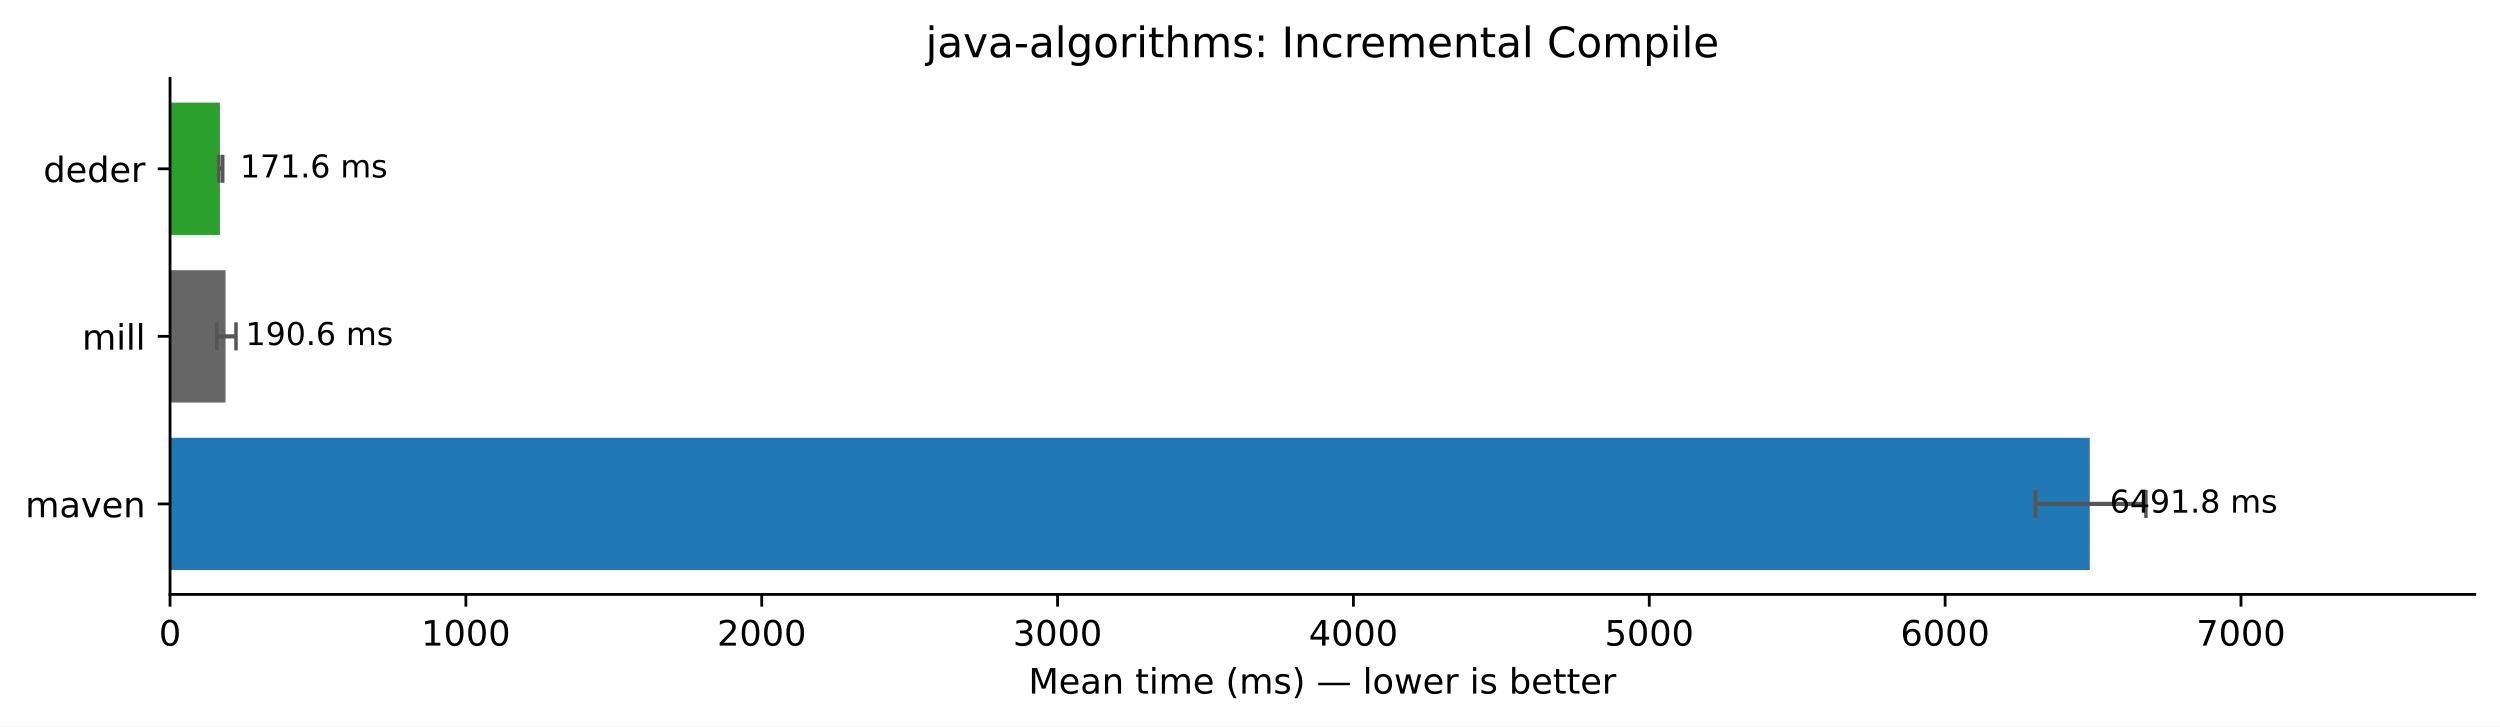
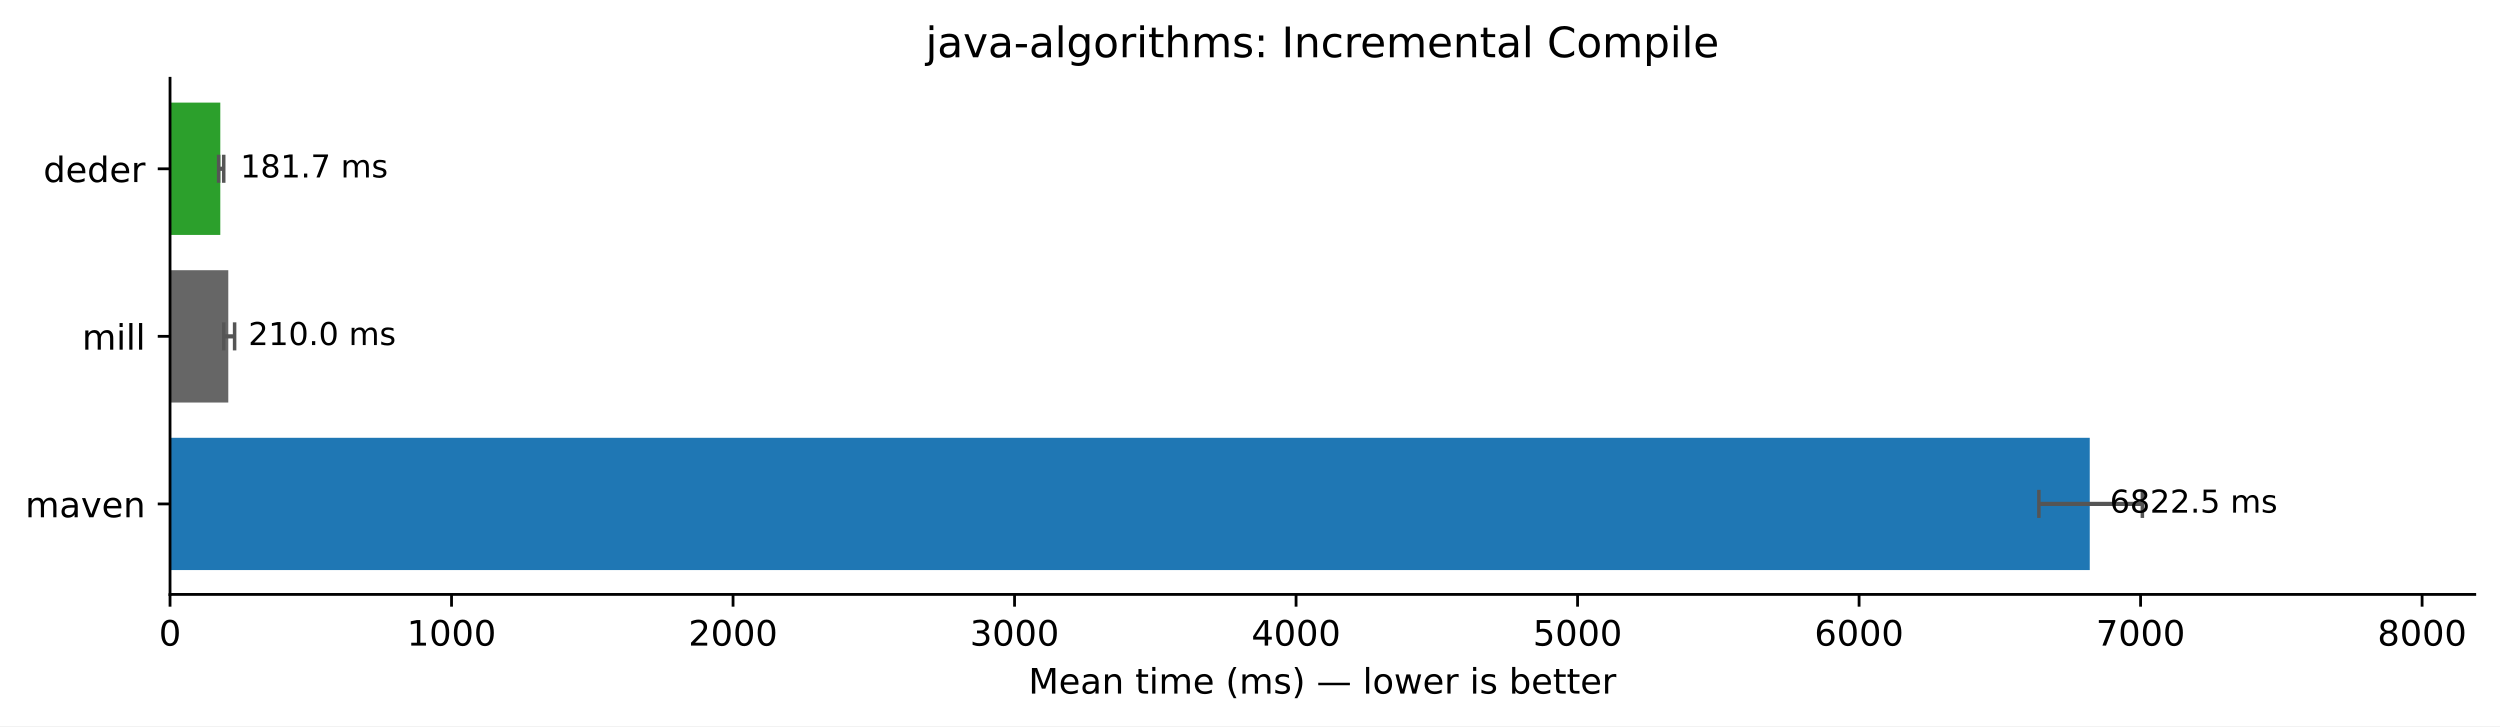
<svg xmlns="http://www.w3.org/2000/svg" xmlns:xlink="http://www.w3.org/1999/xlink" width="712.788pt" height="207.034pt" viewBox="0 0 712.788 207.034" version="1.1">
  <defs>
    <style type="text/css">*{stroke-linejoin: round; stroke-linecap: butt}</style>
  </defs>
  <g id="figure_1">
    <g id="patch_1">
      <path d="M 0 207.034  L 712.788 207.034  L 712.788 0  L 0 0  z " style="fill: #ffffff" />
    </g>
    <g id="axes_1">
      <g id="patch_2">
        <path d="M 48.478 169.478  L 705.588 169.478  L 705.588 22.318  L 48.478 22.318  z " style="fill: #ffffff" />
      </g>
      <g id="patch_3">
-         <path d="M 48.478 162.789  L 596.07 162.789  L 596.07 124.566  L 48.478 124.566  z " clip-path="url(#p1781dbd3e5)" style="fill: #1f77b4; stroke: #ffffff; stroke-width: 0.5; stroke-linejoin: miter" />
+         <path d="M 48.478 162.789  L 596.07 162.789  L 596.07 124.566  L 48.478 124.566  z " clip-path="url(#p73ffda45ec)" style="fill: #1f77b4; stroke: #ffffff; stroke-width: 0.5; stroke-linejoin: miter" />
      </g>
      <g id="patch_4">
-         <path d="M 48.478 115.01  L 64.551 115.01  L 64.551 76.786  L 48.478 76.786  z " clip-path="url(#p1781dbd3e5)" style="fill: #666666; stroke: #ffffff; stroke-width: 0.5; stroke-linejoin: miter" />
+         <path d="M 48.478 115.01  L 65.337 115.01  L 65.337 76.786  L 48.478 76.786  z " clip-path="url(#p73ffda45ec)" style="fill: #666666; stroke: #ffffff; stroke-width: 0.5; stroke-linejoin: miter" />
      </g>
      <g id="patch_5">
-         <path d="M 48.478 67.231  L 62.95 67.231  L 62.95 29.007  L 48.478 29.007  z " clip-path="url(#p1781dbd3e5)" style="fill: #2ca02c; stroke: #ffffff; stroke-width: 0.5; stroke-linejoin: miter" />
+         <path d="M 48.478 67.231  L 63.059 67.231  L 63.059 29.007  L 48.478 29.007  z " clip-path="url(#p73ffda45ec)" style="fill: #2ca02c; stroke: #ffffff; stroke-width: 0.5; stroke-linejoin: miter" />
      </g>
      <g id="matplotlib.axis_1">
        <g id="xtick_1">
          <g id="line2d_1">
            <defs>
-               <path id="m65df59cb73" d="M 0 0  L 0 3.5  " style="stroke: #000000; stroke-width: 0.8" />
+               <path id="mf6dbd4a09e" d="M 0 0  L 0 3.5  " style="stroke: #000000; stroke-width: 0.8" />
            </defs>
            <g>
-               <use xlink:href="#m65df59cb73" x="48.478" y="169.478" style="stroke: #000000; stroke-width: 0.8" />
+               <use xlink:href="#mf6dbd4a09e" x="48.478" y="169.478" style="stroke: #000000; stroke-width: 0.8" />
            </g>
          </g>
          <g id="text_1">
            <g transform="translate(45.29688 184.0766) scale(0.1 -0.1)">
              <defs>
                <path id="DejaVuSans-30" d="M 2034 4250  Q 1547 4250 1301 3770  Q 1056 3291 1056 2328  Q 1056 1369 1301 889  Q 1547 409 2034 409  Q 2525 409 2770 889  Q 3016 1369 3016 2328  Q 3016 3291 2770 3770  Q 2525 4250 2034 4250  z M 2034 4750  Q 2819 4750 3233 4129  Q 3647 3509 3647 2328  Q 3647 1150 3233 529  Q 2819 -91 2034 -91  Q 1250 -91 836 529  Q 422 1150 422 2328  Q 422 3509 836 4129  Q 1250 4750 2034 4750  z " transform="scale(0.015625)" />
              </defs>
              <use xlink:href="#DejaVuSans-30" />
            </g>
          </g>
        </g>
        <g id="xtick_2">
          <g id="line2d_2">
            <g>
-               <use xlink:href="#m65df59cb73" x="132.829" y="169.478" style="stroke: #000000; stroke-width: 0.8" />
+               <use xlink:href="#mf6dbd4a09e" x="128.74" y="169.478" style="stroke: #000000; stroke-width: 0.8" />
            </g>
          </g>
          <g id="text_2">
-             <g transform="translate(120.1039 184.0766) scale(0.1 -0.1)">
+             <g transform="translate(116.0154 184.0766) scale(0.1 -0.1)">
              <defs>
                <path id="DejaVuSans-31" d="M 794 531  L 1825 531  L 1825 4091  L 703 3866  L 703 4441  L 1819 4666  L 2450 4666  L 2450 531  L 3481 531  L 3481 0  L 794 0  L 794 531  z " transform="scale(0.015625)" />
              </defs>
              <use xlink:href="#DejaVuSans-31" />
              <use xlink:href="#DejaVuSans-30" transform="translate(63.62305 0)" />
              <use xlink:href="#DejaVuSans-30" transform="translate(127.2461 0)" />
              <use xlink:href="#DejaVuSans-30" transform="translate(190.8691 0)" />
            </g>
          </g>
        </g>
        <g id="xtick_3">
          <g id="line2d_3">
            <g>
-               <use xlink:href="#m65df59cb73" x="217.18" y="169.478" style="stroke: #000000; stroke-width: 0.8" />
+               <use xlink:href="#mf6dbd4a09e" x="209.003" y="169.478" style="stroke: #000000; stroke-width: 0.8" />
            </g>
          </g>
          <g id="text_3">
-             <g transform="translate(204.4547 184.0766) scale(0.1 -0.1)">
+             <g transform="translate(196.2777 184.0766) scale(0.1 -0.1)">
              <defs>
                <path id="DejaVuSans-32" d="M 1228 531  L 3431 531  L 3431 0  L 469 0  L 469 531  Q 828 903 1448 1529  Q 2069 2156 2228 2338  Q 2531 2678 2651 2914  Q 2772 3150 2772 3378  Q 2772 3750 2511 3984  Q 2250 4219 1831 4219  Q 1534 4219 1204 4116  Q 875 4013 500 3803  L 500 4441  Q 881 4594 1212 4672  Q 1544 4750 1819 4750  Q 2544 4750 2975 4387  Q 3406 4025 3406 3419  Q 3406 3131 3298 2873  Q 3191 2616 2906 2266  Q 2828 2175 2409 1742  Q 1991 1309 1228 531  z " transform="scale(0.015625)" />
              </defs>
              <use xlink:href="#DejaVuSans-32" />
              <use xlink:href="#DejaVuSans-30" transform="translate(63.62305 0)" />
              <use xlink:href="#DejaVuSans-30" transform="translate(127.2461 0)" />
              <use xlink:href="#DejaVuSans-30" transform="translate(190.8691 0)" />
            </g>
          </g>
        </g>
        <g id="xtick_4">
          <g id="line2d_4">
            <g>
-               <use xlink:href="#m65df59cb73" x="301.531" y="169.478" style="stroke: #000000; stroke-width: 0.8" />
+               <use xlink:href="#mf6dbd4a09e" x="289.265" y="169.478" style="stroke: #000000; stroke-width: 0.8" />
            </g>
          </g>
          <g id="text_4">
-             <g transform="translate(288.8056 184.0766) scale(0.1 -0.1)">
+             <g transform="translate(276.5399 184.0766) scale(0.1 -0.1)">
              <defs>
                <path id="DejaVuSans-33" d="M 2597 2516  Q 3050 2419 3304 2112  Q 3559 1806 3559 1356  Q 3559 666 3084 287  Q 2609 -91 1734 -91  Q 1441 -91 1130 -33  Q 819 25 488 141  L 488 750  Q 750 597 1062 519  Q 1375 441 1716 441  Q 2309 441 2620 675  Q 2931 909 2931 1356  Q 2931 1769 2642 2001  Q 2353 2234 1838 2234  L 1294 2234  L 1294 2753  L 1863 2753  Q 2328 2753 2575 2939  Q 2822 3125 2822 3475  Q 2822 3834 2567 4026  Q 2313 4219 1838 4219  Q 1578 4219 1281 4162  Q 984 4106 628 3988  L 628 4550  Q 988 4650 1302 4700  Q 1616 4750 1894 4750  Q 2613 4750 3031 4423  Q 3450 4097 3450 3541  Q 3450 3153 3228 2886  Q 3006 2619 2597 2516  z " transform="scale(0.015625)" />
              </defs>
              <use xlink:href="#DejaVuSans-33" />
              <use xlink:href="#DejaVuSans-30" transform="translate(63.62305 0)" />
              <use xlink:href="#DejaVuSans-30" transform="translate(127.2461 0)" />
              <use xlink:href="#DejaVuSans-30" transform="translate(190.8691 0)" />
            </g>
          </g>
        </g>
        <g id="xtick_5">
          <g id="line2d_5">
            <g>
-               <use xlink:href="#m65df59cb73" x="385.881" y="169.478" style="stroke: #000000; stroke-width: 0.8" />
+               <use xlink:href="#mf6dbd4a09e" x="369.527" y="169.478" style="stroke: #000000; stroke-width: 0.8" />
            </g>
          </g>
          <g id="text_5">
-             <g transform="translate(373.1564 184.0766) scale(0.1 -0.1)">
+             <g transform="translate(356.8022 184.0766) scale(0.1 -0.1)">
              <defs>
                <path id="DejaVuSans-34" d="M 2419 4116  L 825 1625  L 2419 1625  L 2419 4116  z M 2253 4666  L 3047 4666  L 3047 1625  L 3713 1625  L 3713 1100  L 3047 1100  L 3047 0  L 2419 0  L 2419 1100  L 313 1100  L 313 1709  L 2253 4666  z " transform="scale(0.015625)" />
              </defs>
              <use xlink:href="#DejaVuSans-34" />
              <use xlink:href="#DejaVuSans-30" transform="translate(63.62305 0)" />
              <use xlink:href="#DejaVuSans-30" transform="translate(127.2461 0)" />
              <use xlink:href="#DejaVuSans-30" transform="translate(190.8691 0)" />
            </g>
          </g>
        </g>
        <g id="xtick_6">
          <g id="line2d_6">
            <g>
-               <use xlink:href="#m65df59cb73" x="470.232" y="169.478" style="stroke: #000000; stroke-width: 0.8" />
+               <use xlink:href="#mf6dbd4a09e" x="449.789" y="169.478" style="stroke: #000000; stroke-width: 0.8" />
            </g>
          </g>
          <g id="text_6">
-             <g transform="translate(457.5072 184.0766) scale(0.1 -0.1)">
+             <g transform="translate(437.0645 184.0766) scale(0.1 -0.1)">
              <defs>
                <path id="DejaVuSans-35" d="M 691 4666  L 3169 4666  L 3169 4134  L 1269 4134  L 1269 2991  Q 1406 3038 1543 3061  Q 1681 3084 1819 3084  Q 2600 3084 3056 2656  Q 3513 2228 3513 1497  Q 3513 744 3044 326  Q 2575 -91 1722 -91  Q 1428 -91 1123 -41  Q 819 9 494 109  L 494 744  Q 775 591 1075 516  Q 1375 441 1709 441  Q 2250 441 2565 725  Q 2881 1009 2881 1497  Q 2881 1984 2565 2268  Q 2250 2553 1709 2553  Q 1456 2553 1204 2497  Q 953 2441 691 2322  L 691 4666  z " transform="scale(0.015625)" />
              </defs>
              <use xlink:href="#DejaVuSans-35" />
              <use xlink:href="#DejaVuSans-30" transform="translate(63.62305 0)" />
              <use xlink:href="#DejaVuSans-30" transform="translate(127.2461 0)" />
              <use xlink:href="#DejaVuSans-30" transform="translate(190.8691 0)" />
            </g>
          </g>
        </g>
        <g id="xtick_7">
          <g id="line2d_7">
            <g>
-               <use xlink:href="#m65df59cb73" x="554.583" y="169.478" style="stroke: #000000; stroke-width: 0.8" />
+               <use xlink:href="#mf6dbd4a09e" x="530.052" y="169.478" style="stroke: #000000; stroke-width: 0.8" />
            </g>
          </g>
          <g id="text_7">
-             <g transform="translate(541.858 184.0766) scale(0.1 -0.1)">
+             <g transform="translate(517.3268 184.0766) scale(0.1 -0.1)">
              <defs>
                <path id="DejaVuSans-36" d="M 2113 2584  Q 1688 2584 1439 2293  Q 1191 2003 1191 1497  Q 1191 994 1439 701  Q 1688 409 2113 409  Q 2538 409 2786 701  Q 3034 994 3034 1497  Q 3034 2003 2786 2293  Q 2538 2584 2113 2584  z M 3366 4563  L 3366 3988  Q 3128 4100 2886 4159  Q 2644 4219 2406 4219  Q 1781 4219 1451 3797  Q 1122 3375 1075 2522  Q 1259 2794 1537 2939  Q 1816 3084 2150 3084  Q 2853 3084 3261 2657  Q 3669 2231 3669 1497  Q 3669 778 3244 343  Q 2819 -91 2113 -91  Q 1303 -91 875 529  Q 447 1150 447 2328  Q 447 3434 972 4092  Q 1497 4750 2381 4750  Q 2619 4750 2861 4703  Q 3103 4656 3366 4563  z " transform="scale(0.015625)" />
              </defs>
              <use xlink:href="#DejaVuSans-36" />
              <use xlink:href="#DejaVuSans-30" transform="translate(63.62305 0)" />
              <use xlink:href="#DejaVuSans-30" transform="translate(127.2461 0)" />
              <use xlink:href="#DejaVuSans-30" transform="translate(190.8691 0)" />
            </g>
          </g>
        </g>
        <g id="xtick_8">
          <g id="line2d_8">
            <g>
-               <use xlink:href="#m65df59cb73" x="638.934" y="169.478" style="stroke: #000000; stroke-width: 0.8" />
+               <use xlink:href="#mf6dbd4a09e" x="610.314" y="169.478" style="stroke: #000000; stroke-width: 0.8" />
            </g>
          </g>
          <g id="text_8">
-             <g transform="translate(626.2088 184.0766) scale(0.1 -0.1)">
+             <g transform="translate(597.589 184.0766) scale(0.1 -0.1)">
              <defs>
                <path id="DejaVuSans-37" d="M 525 4666  L 3525 4666  L 3525 4397  L 1831 0  L 1172 0  L 2766 4134  L 525 4134  L 525 4666  z " transform="scale(0.015625)" />
              </defs>
              <use xlink:href="#DejaVuSans-37" />
              <use xlink:href="#DejaVuSans-30" transform="translate(63.62305 0)" />
              <use xlink:href="#DejaVuSans-30" transform="translate(127.2461 0)" />
              <use xlink:href="#DejaVuSans-30" transform="translate(190.8691 0)" />
            </g>
          </g>
        </g>
-         <g id="text_9">
+         <g id="xtick_9">
+           <g id="line2d_9">
+             <g>
+               <use xlink:href="#mf6dbd4a09e" x="690.576" y="169.478" style="stroke: #000000; stroke-width: 0.8" />
+             </g>
+           </g>
+           <g id="text_9">
+             <g transform="translate(677.8513 184.0766) scale(0.1 -0.1)">
+               <defs>
+                 <path id="DejaVuSans-38" d="M 2034 2216  Q 1584 2216 1326 1975  Q 1069 1734 1069 1313  Q 1069 891 1326 650  Q 1584 409 2034 409  Q 2484 409 2743 651  Q 3003 894 3003 1313  Q 3003 1734 2745 1975  Q 2488 2216 2034 2216  z M 1403 2484  Q 997 2584 770 2862  Q 544 3141 544 3541  Q 544 4100 942 4425  Q 1341 4750 2034 4750  Q 2731 4750 3128 4425  Q 3525 4100 3525 3541  Q 3525 3141 3298 2862  Q 3072 2584 2669 2484  Q 3125 2378 3379 2068  Q 3634 1759 3634 1313  Q 3634 634 3220 271  Q 2806 -91 2034 -91  Q 1263 -91 848 271  Q 434 634 434 1313  Q 434 1759 690 2068  Q 947 2378 1403 2484  z M 1172 3481  Q 1172 3119 1398 2916  Q 1625 2713 2034 2713  Q 2441 2713 2670 2916  Q 2900 3119 2900 3481  Q 2900 3844 2670 4047  Q 2441 4250 2034 4250  Q 1625 4250 1398 4047  Q 1172 3844 1172 3481  z " transform="scale(0.015625)" />
+               </defs>
+               <use xlink:href="#DejaVuSans-38" />
+               <use xlink:href="#DejaVuSans-30" transform="translate(63.62305 0)" />
+               <use xlink:href="#DejaVuSans-30" transform="translate(127.2461 0)" />
+               <use xlink:href="#DejaVuSans-30" transform="translate(190.8691 0)" />
+             </g>
+           </g>
+         </g>
+         <g id="text_10">
          <g transform="translate(293.2362 197.7547) scale(0.1 -0.1)">
            <defs>
              <path id="DejaVuSans-4d" d="M 628 4666  L 1569 4666  L 2759 1491  L 3956 4666  L 4897 4666  L 4897 0  L 4281 0  L 4281 4097  L 3078 897  L 2444 897  L 1241 4097  L 1241 0  L 628 0  L 628 4666  z " transform="scale(0.015625)" />
              <path id="DejaVuSans-65" d="M 3597 1894  L 3597 1613  L 953 1613  Q 991 1019 1311 708  Q 1631 397 2203 397  Q 2534 397 2845 478  Q 3156 559 3463 722  L 3463 178  Q 3153 47 2828 -22  Q 2503 -91 2169 -91  Q 1331 -91 842 396  Q 353 884 353 1716  Q 353 2575 817 3079  Q 1281 3584 2069 3584  Q 2775 3584 3186 3129  Q 3597 2675 3597 1894  z M 3022 2063  Q 3016 2534 2758 2815  Q 2500 3097 2075 3097  Q 1594 3097 1305 2825  Q 1016 2553 972 2059  L 3022 2063  z " transform="scale(0.015625)" />
              <path id="DejaVuSans-61" d="M 2194 1759  Q 1497 1759 1228 1600  Q 959 1441 959 1056  Q 959 750 1161 570  Q 1363 391 1709 391  Q 2188 391 2477 730  Q 2766 1069 2766 1631  L 2766 1759  L 2194 1759  z M 3341 1997  L 3341 0  L 2766 0  L 2766 531  Q 2569 213 2275 61  Q 1981 -91 1556 -91  Q 1019 -91 701 211  Q 384 513 384 1019  Q 384 1609 779 1909  Q 1175 2209 1959 2209  L 2766 2209  L 2766 2266  Q 2766 2663 2505 2880  Q 2244 3097 1772 3097  Q 1472 3097 1187 3025  Q 903 2953 641 2809  L 641 3341  Q 956 3463 1253 3523  Q 1550 3584 1831 3584  Q 2591 3584 2966 3190  Q 3341 2797 3341 1997  z " transform="scale(0.015625)" />
              <path id="DejaVuSans-6e" d="M 3513 2113  L 3513 0  L 2938 0  L 2938 2094  Q 2938 2591 2744 2837  Q 2550 3084 2163 3084  Q 1697 3084 1428 2787  Q 1159 2491 1159 1978  L 1159 0  L 581 0  L 581 3500  L 1159 3500  L 1159 2956  Q 1366 3272 1645 3428  Q 1925 3584 2291 3584  Q 2894 3584 3203 3211  Q 3513 2838 3513 2113  z " transform="scale(0.015625)" />
              <path id="DejaVuSans-20" transform="scale(0.015625)" />
              <path id="DejaVuSans-74" d="M 1172 4494  L 1172 3500  L 2356 3500  L 2356 3053  L 1172 3053  L 1172 1153  Q 1172 725 1289 603  Q 1406 481 1766 481  L 2356 481  L 2356 0  L 1766 0  Q 1100 0 847 248  Q 594 497 594 1153  L 594 3053  L 172 3053  L 172 3500  L 594 3500  L 594 4494  L 1172 4494  z " transform="scale(0.015625)" />
              <path id="DejaVuSans-69" d="M 603 3500  L 1178 3500  L 1178 0  L 603 0  L 603 3500  z M 603 4863  L 1178 4863  L 1178 4134  L 603 4134  L 603 4863  z " transform="scale(0.015625)" />
              <path id="DejaVuSans-6d" d="M 3328 2828  Q 3544 3216 3844 3400  Q 4144 3584 4550 3584  Q 5097 3584 5394 3201  Q 5691 2819 5691 2113  L 5691 0  L 5113 0  L 5113 2094  Q 5113 2597 4934 2840  Q 4756 3084 4391 3084  Q 3944 3084 3684 2787  Q 3425 2491 3425 1978  L 3425 0  L 2847 0  L 2847 2094  Q 2847 2600 2669 2842  Q 2491 3084 2119 3084  Q 1678 3084 1418 2786  Q 1159 2488 1159 1978  L 1159 0  L 581 0  L 581 3500  L 1159 3500  L 1159 2956  Q 1356 3278 1631 3431  Q 1906 3584 2284 3584  Q 2666 3584 2933 3390  Q 3200 3197 3328 2828  z " transform="scale(0.015625)" />
              <path id="DejaVuSans-28" d="M 1984 4856  Q 1566 4138 1362 3434  Q 1159 2731 1159 2009  Q 1159 1288 1364 580  Q 1569 -128 1984 -844  L 1484 -844  Q 1016 -109 783 600  Q 550 1309 550 2009  Q 550 2706 781 3412  Q 1013 4119 1484 4856  L 1984 4856  z " transform="scale(0.015625)" />
              <path id="DejaVuSans-73" d="M 2834 3397  L 2834 2853  Q 2591 2978 2328 3040  Q 2066 3103 1784 3103  Q 1356 3103 1142 2972  Q 928 2841 928 2578  Q 928 2378 1081 2264  Q 1234 2150 1697 2047  L 1894 2003  Q 2506 1872 2764 1633  Q 3022 1394 3022 966  Q 3022 478 2636 193  Q 2250 -91 1575 -91  Q 1294 -91 989 -36  Q 684 19 347 128  L 347 722  Q 666 556 975 473  Q 1284 391 1588 391  Q 1994 391 2212 530  Q 2431 669 2431 922  Q 2431 1156 2273 1281  Q 2116 1406 1581 1522  L 1381 1569  Q 847 1681 609 1914  Q 372 2147 372 2553  Q 372 3047 722 3315  Q 1072 3584 1716 3584  Q 2034 3584 2315 3537  Q 2597 3491 2834 3397  z " transform="scale(0.015625)" />
              <path id="DejaVuSans-29" d="M 513 4856  L 1013 4856  Q 1481 4119 1714 3412  Q 1947 2706 1947 2009  Q 1947 1309 1714 600  Q 1481 -109 1013 -844  L 513 -844  Q 928 -128 1133 580  Q 1338 1288 1338 2009  Q 1338 2731 1133 3434  Q 928 4138 513 4856  z " transform="scale(0.015625)" />
              <path id="DejaVuSans-2014" d="M 313 1978  L 6088 1978  L 6088 1528  L 313 1528  L 313 1978  z " transform="scale(0.015625)" />
              <path id="DejaVuSans-6c" d="M 603 4863  L 1178 4863  L 1178 0  L 603 0  L 603 4863  z " transform="scale(0.015625)" />
              <path id="DejaVuSans-6f" d="M 1959 3097  Q 1497 3097 1228 2736  Q 959 2375 959 1747  Q 959 1119 1226 758  Q 1494 397 1959 397  Q 2419 397 2687 759  Q 2956 1122 2956 1747  Q 2956 2369 2687 2733  Q 2419 3097 1959 3097  z M 1959 3584  Q 2709 3584 3137 3096  Q 3566 2609 3566 1747  Q 3566 888 3137 398  Q 2709 -91 1959 -91  Q 1206 -91 779 398  Q 353 888 353 1747  Q 353 2609 779 3096  Q 1206 3584 1959 3584  z " transform="scale(0.015625)" />
              <path id="DejaVuSans-77" d="M 269 3500  L 844 3500  L 1563 769  L 2278 3500  L 2956 3500  L 3675 769  L 4391 3500  L 4966 3500  L 4050 0  L 3372 0  L 2619 2869  L 1863 0  L 1184 0  L 269 3500  z " transform="scale(0.015625)" />
              <path id="DejaVuSans-72" d="M 2631 2963  Q 2534 3019 2420 3045  Q 2306 3072 2169 3072  Q 1681 3072 1420 2755  Q 1159 2438 1159 1844  L 1159 0  L 581 0  L 581 3500  L 1159 3500  L 1159 2956  Q 1341 3275 1631 3429  Q 1922 3584 2338 3584  Q 2397 3584 2469 3576  Q 2541 3569 2628 3553  L 2631 2963  z " transform="scale(0.015625)" />
              <path id="DejaVuSans-62" d="M 3116 1747  Q 3116 2381 2855 2742  Q 2594 3103 2138 3103  Q 1681 3103 1420 2742  Q 1159 2381 1159 1747  Q 1159 1113 1420 752  Q 1681 391 2138 391  Q 2594 391 2855 752  Q 3116 1113 3116 1747  z M 1159 2969  Q 1341 3281 1617 3432  Q 1894 3584 2278 3584  Q 2916 3584 3314 3078  Q 3713 2572 3713 1747  Q 3713 922 3314 415  Q 2916 -91 2278 -91  Q 1894 -91 1617 61  Q 1341 213 1159 525  L 1159 0  L 581 0  L 581 4863  L 1159 4863  L 1159 2969  z " transform="scale(0.015625)" />
            </defs>
            <use xlink:href="#DejaVuSans-4d" />
            <use xlink:href="#DejaVuSans-65" transform="translate(86.2793 0)" />
            <use xlink:href="#DejaVuSans-61" transform="translate(147.8027 0)" />
            <use xlink:href="#DejaVuSans-6e" transform="translate(209.082 0)" />
            <use xlink:href="#DejaVuSans-20" transform="translate(272.4609 0)" />
            <use xlink:href="#DejaVuSans-74" transform="translate(304.248 0)" />
            <use xlink:href="#DejaVuSans-69" transform="translate(343.457 0)" />
            <use xlink:href="#DejaVuSans-6d" transform="translate(371.2402 0)" />
            <use xlink:href="#DejaVuSans-65" transform="translate(468.6523 0)" />
            <use xlink:href="#DejaVuSans-20" transform="translate(530.1758 0)" />
            <use xlink:href="#DejaVuSans-28" transform="translate(561.9629 0)" />
            <use xlink:href="#DejaVuSans-6d" transform="translate(600.9766 0)" />
            <use xlink:href="#DejaVuSans-73" transform="translate(698.3887 0)" />
            <use xlink:href="#DejaVuSans-29" transform="translate(750.4883 0)" />
            <use xlink:href="#DejaVuSans-20" transform="translate(789.502 0)" />
            <use xlink:href="#DejaVuSans-2014" transform="translate(821.2891 0)" />
            <use xlink:href="#DejaVuSans-20" transform="translate(921.2891 0)" />
            <use xlink:href="#DejaVuSans-6c" transform="translate(953.0762 0)" />
            <use xlink:href="#DejaVuSans-6f" transform="translate(980.8594 0)" />
            <use xlink:href="#DejaVuSans-77" transform="translate(1042.041 0)" />
            <use xlink:href="#DejaVuSans-65" transform="translate(1123.828 0)" />
            <use xlink:href="#DejaVuSans-72" transform="translate(1185.352 0)" />
            <use xlink:href="#DejaVuSans-20" transform="translate(1226.465 0)" />
            <use xlink:href="#DejaVuSans-69" transform="translate(1258.252 0)" />
            <use xlink:href="#DejaVuSans-73" transform="translate(1286.035 0)" />
            <use xlink:href="#DejaVuSans-20" transform="translate(1338.135 0)" />
            <use xlink:href="#DejaVuSans-62" transform="translate(1369.922 0)" />
            <use xlink:href="#DejaVuSans-65" transform="translate(1433.398 0)" />
            <use xlink:href="#DejaVuSans-74" transform="translate(1494.922 0)" />
            <use xlink:href="#DejaVuSans-74" transform="translate(1534.131 0)" />
            <use xlink:href="#DejaVuSans-65" transform="translate(1573.34 0)" />
            <use xlink:href="#DejaVuSans-72" transform="translate(1634.863 0)" />
          </g>
        </g>
      </g>
      <g id="matplotlib.axis_2">
        <g id="ytick_1">
-           <g id="line2d_9">
+           <g id="line2d_10">
            <defs>
-               <path id="mf8bb94449a" d="M 0 0  L -3.5 0  " style="stroke: #000000; stroke-width: 0.8" />
+               <path id="m02ac262459" d="M 0 0  L -3.5 0  " style="stroke: #000000; stroke-width: 0.8" />
            </defs>
            <g>
-               <use xlink:href="#mf8bb94449a" x="48.478" y="143.677" style="stroke: #000000; stroke-width: 0.8" />
-             </g>
-           </g>
-           <g id="text_10">
+               <use xlink:href="#m02ac262459" x="48.478" y="143.677" style="stroke: #000000; stroke-width: 0.8" />
+             </g>
+           </g>
+           <g id="text_11">
            <g transform="translate(7.2 147.4766) scale(0.1 -0.1)">
              <defs>
                <path id="DejaVuSans-76" d="M 191 3500  L 800 3500  L 1894 563  L 2988 3500  L 3597 3500  L 2284 0  L 1503 0  L 191 3500  z " transform="scale(0.015625)" />
              </defs>
              <use xlink:href="#DejaVuSans-6d" />
              <use xlink:href="#DejaVuSans-61" transform="translate(97.41211 0)" />
              <use xlink:href="#DejaVuSans-76" transform="translate(158.6914 0)" />
              <use xlink:href="#DejaVuSans-65" transform="translate(217.8711 0)" />
              <use xlink:href="#DejaVuSans-6e" transform="translate(279.3945 0)" />
            </g>
          </g>
        </g>
        <g id="ytick_2">
-           <g id="line2d_10">
-             <g>
-               <use xlink:href="#mf8bb94449a" x="48.478" y="95.898" style="stroke: #000000; stroke-width: 0.8" />
-             </g>
-           </g>
-           <g id="text_11">
+           <g id="line2d_11">
+             <g>
+               <use xlink:href="#m02ac262459" x="48.478" y="95.898" style="stroke: #000000; stroke-width: 0.8" />
+             </g>
+           </g>
+           <g id="text_12">
            <g transform="translate(23.40312 99.69734) scale(0.1 -0.1)">
              <use xlink:href="#DejaVuSans-6d" />
              <use xlink:href="#DejaVuSans-69" transform="translate(97.41211 0)" />
              <use xlink:href="#DejaVuSans-6c" transform="translate(125.1953 0)" />
              <use xlink:href="#DejaVuSans-6c" transform="translate(152.9785 0)" />
            </g>
          </g>
        </g>
        <g id="ytick_3">
-           <g id="line2d_11">
-             <g>
-               <use xlink:href="#mf8bb94449a" x="48.478" y="48.119" style="stroke: #000000; stroke-width: 0.8" />
-             </g>
-           </g>
-           <g id="text_12">
+           <g id="line2d_12">
+             <g>
+               <use xlink:href="#m02ac262459" x="48.478" y="48.119" style="stroke: #000000; stroke-width: 0.8" />
+             </g>
+           </g>
+           <g id="text_13">
            <g transform="translate(12.36406 51.91812) scale(0.1 -0.1)">
              <defs>
                <path id="DejaVuSans-64" d="M 2906 2969  L 2906 4863  L 3481 4863  L 3481 0  L 2906 0  L 2906 525  Q 2725 213 2448 61  Q 2172 -91 1784 -91  Q 1150 -91 751 415  Q 353 922 353 1747  Q 353 2572 751 3078  Q 1150 3584 1784 3584  Q 2172 3584 2448 3432  Q 2725 3281 2906 2969  z M 947 1747  Q 947 1113 1208 752  Q 1469 391 1925 391  Q 2381 391 2643 752  Q 2906 1113 2906 1747  Q 2906 2381 2643 2742  Q 2381 3103 1925 3103  Q 1469 3103 1208 2742  Q 947 2381 947 1747  z " transform="scale(0.015625)" />
              </defs>
              <use xlink:href="#DejaVuSans-64" />
              <use xlink:href="#DejaVuSans-65" transform="translate(63.47656 0)" />
              <use xlink:href="#DejaVuSans-64" transform="translate(125 0)" />
              <use xlink:href="#DejaVuSans-65" transform="translate(188.4766 0)" />
              <use xlink:href="#DejaVuSans-72" transform="translate(250 0)" />
            </g>
          </g>
        </g>
      </g>
      <g id="LineCollection_1">
-         <path d="M 580.306 143.677  L 611.834 143.677  " clip-path="url(#p1781dbd3e5)" style="fill: none; stroke: #555555; stroke-width: 1.2" />
-         <path d="M 61.818 95.898  L 67.285 95.898  " clip-path="url(#p1781dbd3e5)" style="fill: none; stroke: #555555; stroke-width: 1.2" />
-         <path d="M 62.402 48.119  L 63.497 48.119  " clip-path="url(#p1781dbd3e5)" style="fill: none; stroke: #555555; stroke-width: 1.2" />
-       </g>
-       <g id="line2d_12">
+         <path d="M 581.317 143.677  L 610.822 143.677  " clip-path="url(#p73ffda45ec)" style="fill: none; stroke: #555555; stroke-width: 1.2" />
+         <path d="M 63.783 95.898  L 66.89 95.898  " clip-path="url(#p73ffda45ec)" style="fill: none; stroke: #555555; stroke-width: 1.2" />
+         <path d="M 62.331 48.119  L 63.787 48.119  " clip-path="url(#p73ffda45ec)" style="fill: none; stroke: #555555; stroke-width: 1.2" />
+       </g>
+       <g id="line2d_13">
        <defs>
-           <path id="m86963fdba8" d="M 0 4  L 0 -4  " style="stroke: #555555" />
+           <path id="m662894629f" d="M 0 4  L 0 -4  " style="stroke: #555555" />
        </defs>
-         <g clip-path="url(#p1781dbd3e5)">
-           <use xlink:href="#m86963fdba8" x="580.306" y="143.677" style="fill: #1f77b4; stroke: #555555" />
-           <use xlink:href="#m86963fdba8" x="61.818" y="95.898" style="fill: #1f77b4; stroke: #555555" />
-           <use xlink:href="#m86963fdba8" x="62.402" y="48.119" style="fill: #1f77b4; stroke: #555555" />
-         </g>
-       </g>
-       <g id="line2d_13">
-         <g clip-path="url(#p1781dbd3e5)">
-           <use xlink:href="#m86963fdba8" x="611.834" y="143.677" style="fill: #1f77b4; stroke: #555555" />
-           <use xlink:href="#m86963fdba8" x="67.285" y="95.898" style="fill: #1f77b4; stroke: #555555" />
-           <use xlink:href="#m86963fdba8" x="63.497" y="48.119" style="fill: #1f77b4; stroke: #555555" />
+         <g clip-path="url(#p73ffda45ec)">
+           <use xlink:href="#m662894629f" x="581.317" y="143.677" style="fill: #1f77b4; stroke: #555555" />
+           <use xlink:href="#m662894629f" x="63.783" y="95.898" style="fill: #1f77b4; stroke: #555555" />
+           <use xlink:href="#m662894629f" x="62.331" y="48.119" style="fill: #1f77b4; stroke: #555555" />
+         </g>
+       </g>
+       <g id="line2d_14">
+         <g clip-path="url(#p73ffda45ec)">
+           <use xlink:href="#m662894629f" x="610.822" y="143.677" style="fill: #1f77b4; stroke: #555555" />
+           <use xlink:href="#m662894629f" x="66.89" y="95.898" style="fill: #1f77b4; stroke: #555555" />
+           <use xlink:href="#m662894629f" x="63.787" y="48.119" style="fill: #1f77b4; stroke: #555555" />
        </g>
      </g>
      <g id="patch_6">
        <path d="M 48.478 169.478  L 48.478 22.318  " style="fill: none; stroke: #000000; stroke-width: 0.8; stroke-linejoin: miter; stroke-linecap: square" />
      </g>
      <g id="patch_7">
        <path d="M 48.478 169.478  L 705.588 169.478  " style="fill: none; stroke: #000000; stroke-width: 0.8; stroke-linejoin: miter; stroke-linecap: square" />
      </g>
-       <g id="text_13">
+       <g id="text_14">
        <g transform="translate(601.5457 146.1608) scale(0.09 -0.09)">
          <defs>
-             <path id="DejaVuSans-39" d="M 703 97  L 703 672  Q 941 559 1184 500  Q 1428 441 1663 441  Q 2288 441 2617 861  Q 2947 1281 2994 2138  Q 2813 1869 2534 1725  Q 2256 1581 1919 1581  Q 1219 1581 811 2004  Q 403 2428 403 3163  Q 403 3881 828 4315  Q 1253 4750 1959 4750  Q 2769 4750 3195 4129  Q 3622 3509 3622 2328  Q 3622 1225 3098 567  Q 2575 -91 1691 -91  Q 1453 -91 1209 -44  Q 966 3 703 97  z M 1959 2075  Q 2384 2075 2632 2365  Q 2881 2656 2881 3163  Q 2881 3666 2632 3958  Q 2384 4250 1959 4250  Q 1534 4250 1286 3958  Q 1038 3666 1038 3163  Q 1038 2656 1286 2365  Q 1534 2075 1959 2075  z " transform="scale(0.015625)" />
            <path id="DejaVuSans-2e" d="M 684 794  L 1344 794  L 1344 0  L 684 0  L 684 794  z " transform="scale(0.015625)" />
-             <path id="DejaVuSans-38" d="M 2034 2216  Q 1584 2216 1326 1975  Q 1069 1734 1069 1313  Q 1069 891 1326 650  Q 1584 409 2034 409  Q 2484 409 2743 651  Q 3003 894 3003 1313  Q 3003 1734 2745 1975  Q 2488 2216 2034 2216  z M 1403 2484  Q 997 2584 770 2862  Q 544 3141 544 3541  Q 544 4100 942 4425  Q 1341 4750 2034 4750  Q 2731 4750 3128 4425  Q 3525 4100 3525 3541  Q 3525 3141 3298 2862  Q 3072 2584 2669 2484  Q 3125 2378 3379 2068  Q 3634 1759 3634 1313  Q 3634 634 3220 271  Q 2806 -91 2034 -91  Q 1263 -91 848 271  Q 434 634 434 1313  Q 434 1759 690 2068  Q 947 2378 1403 2484  z M 1172 3481  Q 1172 3119 1398 2916  Q 1625 2713 2034 2713  Q 2441 2713 2670 2916  Q 2900 3119 2900 3481  Q 2900 3844 2670 4047  Q 2441 4250 2034 4250  Q 1625 4250 1398 4047  Q 1172 3844 1172 3481  z " transform="scale(0.015625)" />
          </defs>
          <use xlink:href="#DejaVuSans-36" />
-           <use xlink:href="#DejaVuSans-34" transform="translate(63.62305 0)" />
-           <use xlink:href="#DejaVuSans-39" transform="translate(127.2461 0)" />
-           <use xlink:href="#DejaVuSans-31" transform="translate(190.8691 0)" />
+           <use xlink:href="#DejaVuSans-38" transform="translate(63.62305 0)" />
+           <use xlink:href="#DejaVuSans-32" transform="translate(127.2461 0)" />
+           <use xlink:href="#DejaVuSans-32" transform="translate(190.8691 0)" />
          <use xlink:href="#DejaVuSans-2e" transform="translate(254.4922 0)" />
-           <use xlink:href="#DejaVuSans-38" transform="translate(286.2793 0)" />
+           <use xlink:href="#DejaVuSans-35" transform="translate(286.2793 0)" />
          <use xlink:href="#DejaVuSans-20" transform="translate(349.9023 0)" />
          <use xlink:href="#DejaVuSans-6d" transform="translate(381.6895 0)" />
          <use xlink:href="#DejaVuSans-73" transform="translate(479.1016 0)" />
        </g>
      </g>
-       <g id="text_14">
-         <g transform="translate(70.02717 98.38156) scale(0.09 -0.09)">
-           <use xlink:href="#DejaVuSans-31" />
-           <use xlink:href="#DejaVuSans-39" transform="translate(63.62305 0)" />
+       <g id="text_15">
+         <g transform="translate(70.81258 98.38156) scale(0.09 -0.09)">
+           <use xlink:href="#DejaVuSans-32" />
+           <use xlink:href="#DejaVuSans-31" transform="translate(63.62305 0)" />
          <use xlink:href="#DejaVuSans-30" transform="translate(127.2461 0)" />
          <use xlink:href="#DejaVuSans-2e" transform="translate(190.8691 0)" />
-           <use xlink:href="#DejaVuSans-36" transform="translate(222.6562 0)" />
+           <use xlink:href="#DejaVuSans-30" transform="translate(222.6562 0)" />
          <use xlink:href="#DejaVuSans-20" transform="translate(286.2793 0)" />
          <use xlink:href="#DejaVuSans-6d" transform="translate(318.0664 0)" />
          <use xlink:href="#DejaVuSans-73" transform="translate(415.4785 0)" />
        </g>
      </g>
-       <g id="text_15">
-         <g transform="translate(68.42568 50.60234) scale(0.09 -0.09)">
+       <g id="text_16">
+         <g transform="translate(68.53513 50.60234) scale(0.09 -0.09)">
          <use xlink:href="#DejaVuSans-31" />
-           <use xlink:href="#DejaVuSans-37" transform="translate(63.62305 0)" />
+           <use xlink:href="#DejaVuSans-38" transform="translate(63.62305 0)" />
          <use xlink:href="#DejaVuSans-31" transform="translate(127.2461 0)" />
          <use xlink:href="#DejaVuSans-2e" transform="translate(190.8691 0)" />
-           <use xlink:href="#DejaVuSans-36" transform="translate(222.6562 0)" />
+           <use xlink:href="#DejaVuSans-37" transform="translate(222.6562 0)" />
          <use xlink:href="#DejaVuSans-20" transform="translate(286.2793 0)" />
          <use xlink:href="#DejaVuSans-6d" transform="translate(318.0664 0)" />
          <use xlink:href="#DejaVuSans-73" transform="translate(415.4785 0)" />
        </g>
      </g>
-       <g id="text_16">
+       <g id="text_17">
        <g transform="translate(263.9097 16.31812) scale(0.12 -0.12)">
          <defs>
            <path id="DejaVuSans-6a" d="M 603 3500  L 1178 3500  L 1178 -63  Q 1178 -731 923 -1031  Q 669 -1331 103 -1331  L -116 -1331  L -116 -844  L 38 -844  Q 366 -844 484 -692  Q 603 -541 603 -63  L 603 3500  z M 603 4863  L 1178 4863  L 1178 4134  L 603 4134  L 603 4863  z " transform="scale(0.015625)" />
            <path id="DejaVuSans-2d" d="M 313 2009  L 1997 2009  L 1997 1497  L 313 1497  L 313 2009  z " transform="scale(0.015625)" />
            <path id="DejaVuSans-67" d="M 2906 1791  Q 2906 2416 2648 2759  Q 2391 3103 1925 3103  Q 1463 3103 1205 2759  Q 947 2416 947 1791  Q 947 1169 1205 825  Q 1463 481 1925 481  Q 2391 481 2648 825  Q 2906 1169 2906 1791  z M 3481 434  Q 3481 -459 3084 -895  Q 2688 -1331 1869 -1331  Q 1566 -1331 1297 -1286  Q 1028 -1241 775 -1147  L 775 -588  Q 1028 -725 1275 -790  Q 1522 -856 1778 -856  Q 2344 -856 2625 -561  Q 2906 -266 2906 331  L 2906 616  Q 2728 306 2450 153  Q 2172 0 1784 0  Q 1141 0 747 490  Q 353 981 353 1791  Q 353 2603 747 3093  Q 1141 3584 1784 3584  Q 2172 3584 2450 3431  Q 2728 3278 2906 2969  L 2906 3500  L 3481 3500  L 3481 434  z " transform="scale(0.015625)" />
            <path id="DejaVuSans-68" d="M 3513 2113  L 3513 0  L 2938 0  L 2938 2094  Q 2938 2591 2744 2837  Q 2550 3084 2163 3084  Q 1697 3084 1428 2787  Q 1159 2491 1159 1978  L 1159 0  L 581 0  L 581 4863  L 1159 4863  L 1159 2956  Q 1366 3272 1645 3428  Q 1925 3584 2291 3584  Q 2894 3584 3203 3211  Q 3513 2838 3513 2113  z " transform="scale(0.015625)" />
            <path id="DejaVuSans-3a" d="M 750 794  L 1409 794  L 1409 0  L 750 0  L 750 794  z M 750 3309  L 1409 3309  L 1409 2516  L 750 2516  L 750 3309  z " transform="scale(0.015625)" />
            <path id="DejaVuSans-49" d="M 628 4666  L 1259 4666  L 1259 0  L 628 0  L 628 4666  z " transform="scale(0.015625)" />
            <path id="DejaVuSans-63" d="M 3122 3366  L 3122 2828  Q 2878 2963 2633 3030  Q 2388 3097 2138 3097  Q 1578 3097 1268 2742  Q 959 2388 959 1747  Q 959 1106 1268 751  Q 1578 397 2138 397  Q 2388 397 2633 464  Q 2878 531 3122 666  L 3122 134  Q 2881 22 2623 -34  Q 2366 -91 2075 -91  Q 1284 -91 818 406  Q 353 903 353 1747  Q 353 2603 823 3093  Q 1294 3584 2113 3584  Q 2378 3584 2631 3529  Q 2884 3475 3122 3366  z " transform="scale(0.015625)" />
            <path id="DejaVuSans-43" d="M 4122 4306  L 4122 3641  Q 3803 3938 3442 4084  Q 3081 4231 2675 4231  Q 1875 4231 1450 3742  Q 1025 3253 1025 2328  Q 1025 1406 1450 917  Q 1875 428 2675 428  Q 3081 428 3442 575  Q 3803 722 4122 1019  L 4122 359  Q 3791 134 3420 21  Q 3050 -91 2638 -91  Q 1578 -91 968 557  Q 359 1206 359 2328  Q 359 3453 968 4101  Q 1578 4750 2638 4750  Q 3056 4750 3426 4639  Q 3797 4528 4122 4306  z " transform="scale(0.015625)" />
            <path id="DejaVuSans-70" d="M 1159 525  L 1159 -1331  L 581 -1331  L 581 3500  L 1159 3500  L 1159 2969  Q 1341 3281 1617 3432  Q 1894 3584 2278 3584  Q 2916 3584 3314 3078  Q 3713 2572 3713 1747  Q 3713 922 3314 415  Q 2916 -91 2278 -91  Q 1894 -91 1617 61  Q 1341 213 1159 525  z M 3116 1747  Q 3116 2381 2855 2742  Q 2594 3103 2138 3103  Q 1681 3103 1420 2742  Q 1159 2381 1159 1747  Q 1159 1113 1420 752  Q 1681 391 2138 391  Q 2594 391 2855 752  Q 3116 1113 3116 1747  z " transform="scale(0.015625)" />
          </defs>
          <use xlink:href="#DejaVuSans-6a" />
          <use xlink:href="#DejaVuSans-61" transform="translate(27.7832 0)" />
          <use xlink:href="#DejaVuSans-76" transform="translate(89.0625 0)" />
          <use xlink:href="#DejaVuSans-61" transform="translate(148.2422 0)" />
          <use xlink:href="#DejaVuSans-2d" transform="translate(209.5215 0)" />
          <use xlink:href="#DejaVuSans-61" transform="translate(245.6055 0)" />
          <use xlink:href="#DejaVuSans-6c" transform="translate(306.8848 0)" />
          <use xlink:href="#DejaVuSans-67" transform="translate(334.668 0)" />
          <use xlink:href="#DejaVuSans-6f" transform="translate(398.1445 0)" />
          <use xlink:href="#DejaVuSans-72" transform="translate(459.3262 0)" />
          <use xlink:href="#DejaVuSans-69" transform="translate(500.4395 0)" />
          <use xlink:href="#DejaVuSans-74" transform="translate(528.2227 0)" />
          <use xlink:href="#DejaVuSans-68" transform="translate(567.4316 0)" />
          <use xlink:href="#DejaVuSans-6d" transform="translate(630.8105 0)" />
          <use xlink:href="#DejaVuSans-73" transform="translate(728.2227 0)" />
          <use xlink:href="#DejaVuSans-3a" transform="translate(780.3223 0)" />
          <use xlink:href="#DejaVuSans-20" transform="translate(814.0137 0)" />
          <use xlink:href="#DejaVuSans-49" transform="translate(845.8008 0)" />
          <use xlink:href="#DejaVuSans-6e" transform="translate(875.293 0)" />
          <use xlink:href="#DejaVuSans-63" transform="translate(938.6719 0)" />
          <use xlink:href="#DejaVuSans-72" transform="translate(993.6523 0)" />
          <use xlink:href="#DejaVuSans-65" transform="translate(1032.516 0)" />
          <use xlink:href="#DejaVuSans-6d" transform="translate(1094.039 0)" />
          <use xlink:href="#DejaVuSans-65" transform="translate(1191.451 0)" />
          <use xlink:href="#DejaVuSans-6e" transform="translate(1252.975 0)" />
          <use xlink:href="#DejaVuSans-74" transform="translate(1316.354 0)" />
          <use xlink:href="#DejaVuSans-61" transform="translate(1355.562 0)" />
          <use xlink:href="#DejaVuSans-6c" transform="translate(1416.842 0)" />
          <use xlink:href="#DejaVuSans-20" transform="translate(1444.625 0)" />
          <use xlink:href="#DejaVuSans-43" transform="translate(1476.412 0)" />
          <use xlink:href="#DejaVuSans-6f" transform="translate(1546.236 0)" />
          <use xlink:href="#DejaVuSans-6d" transform="translate(1607.418 0)" />
          <use xlink:href="#DejaVuSans-70" transform="translate(1704.83 0)" />
          <use xlink:href="#DejaVuSans-69" transform="translate(1768.307 0)" />
          <use xlink:href="#DejaVuSans-6c" transform="translate(1796.09 0)" />
          <use xlink:href="#DejaVuSans-65" transform="translate(1823.873 0)" />
        </g>
      </g>
    </g>
  </g>
  <defs>
-     <clipPath id="p1781dbd3e5">
+     <clipPath id="p73ffda45ec">
      <rect x="48.478" y="22.318" width="657.11" height="147.16" />
    </clipPath>
  </defs>
</svg>
